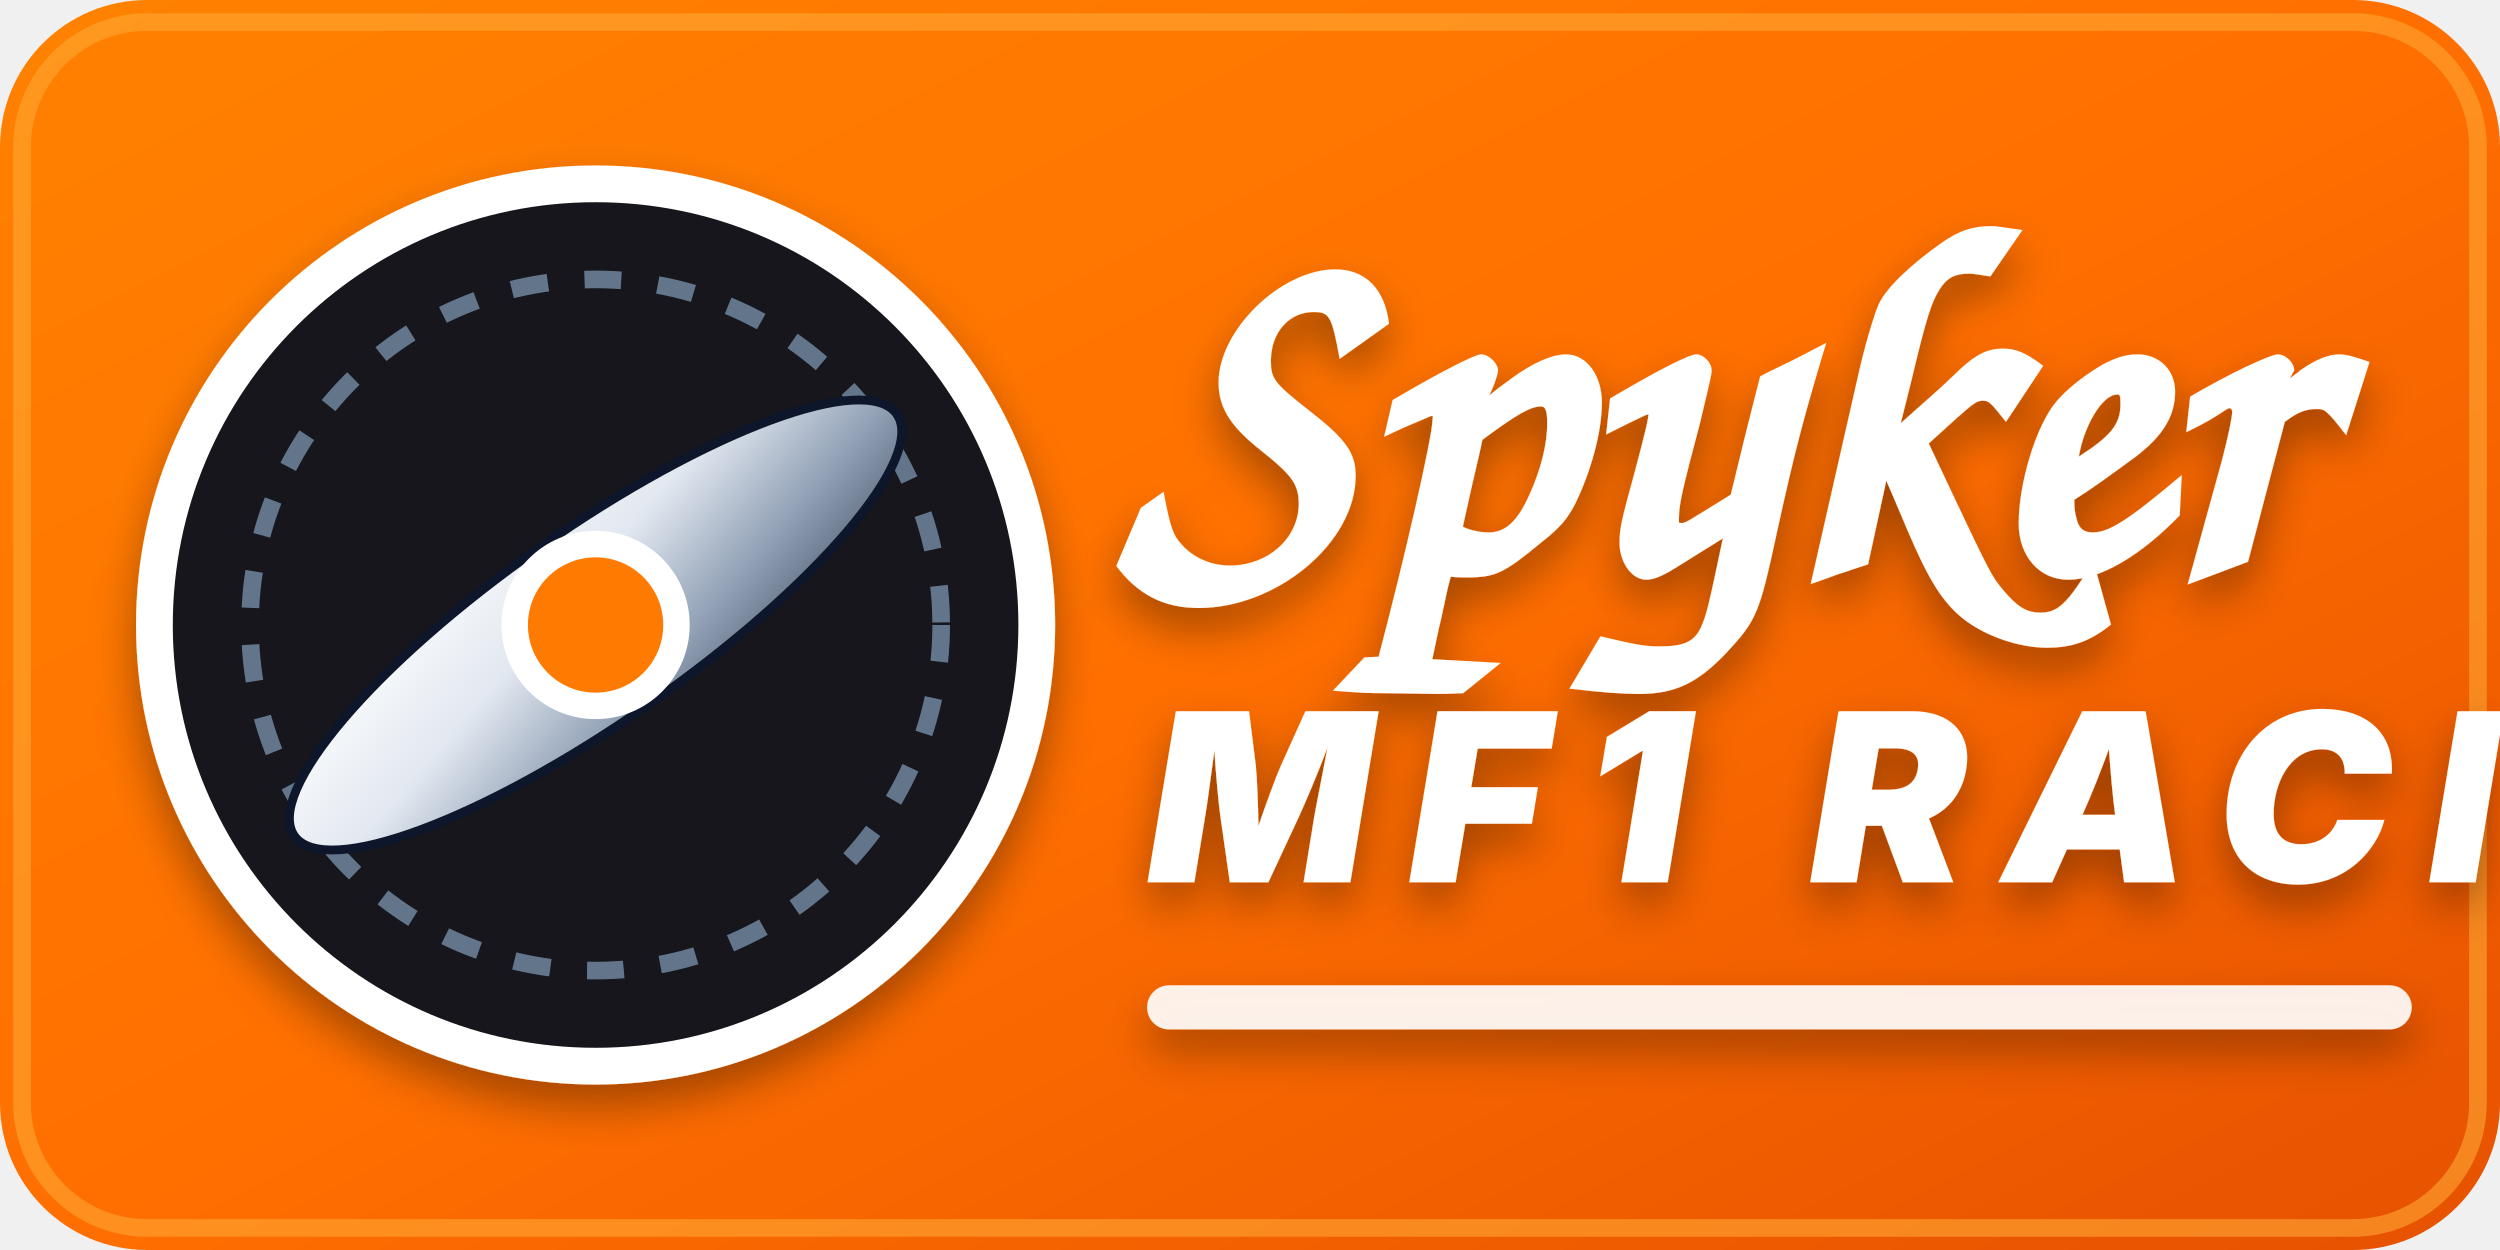
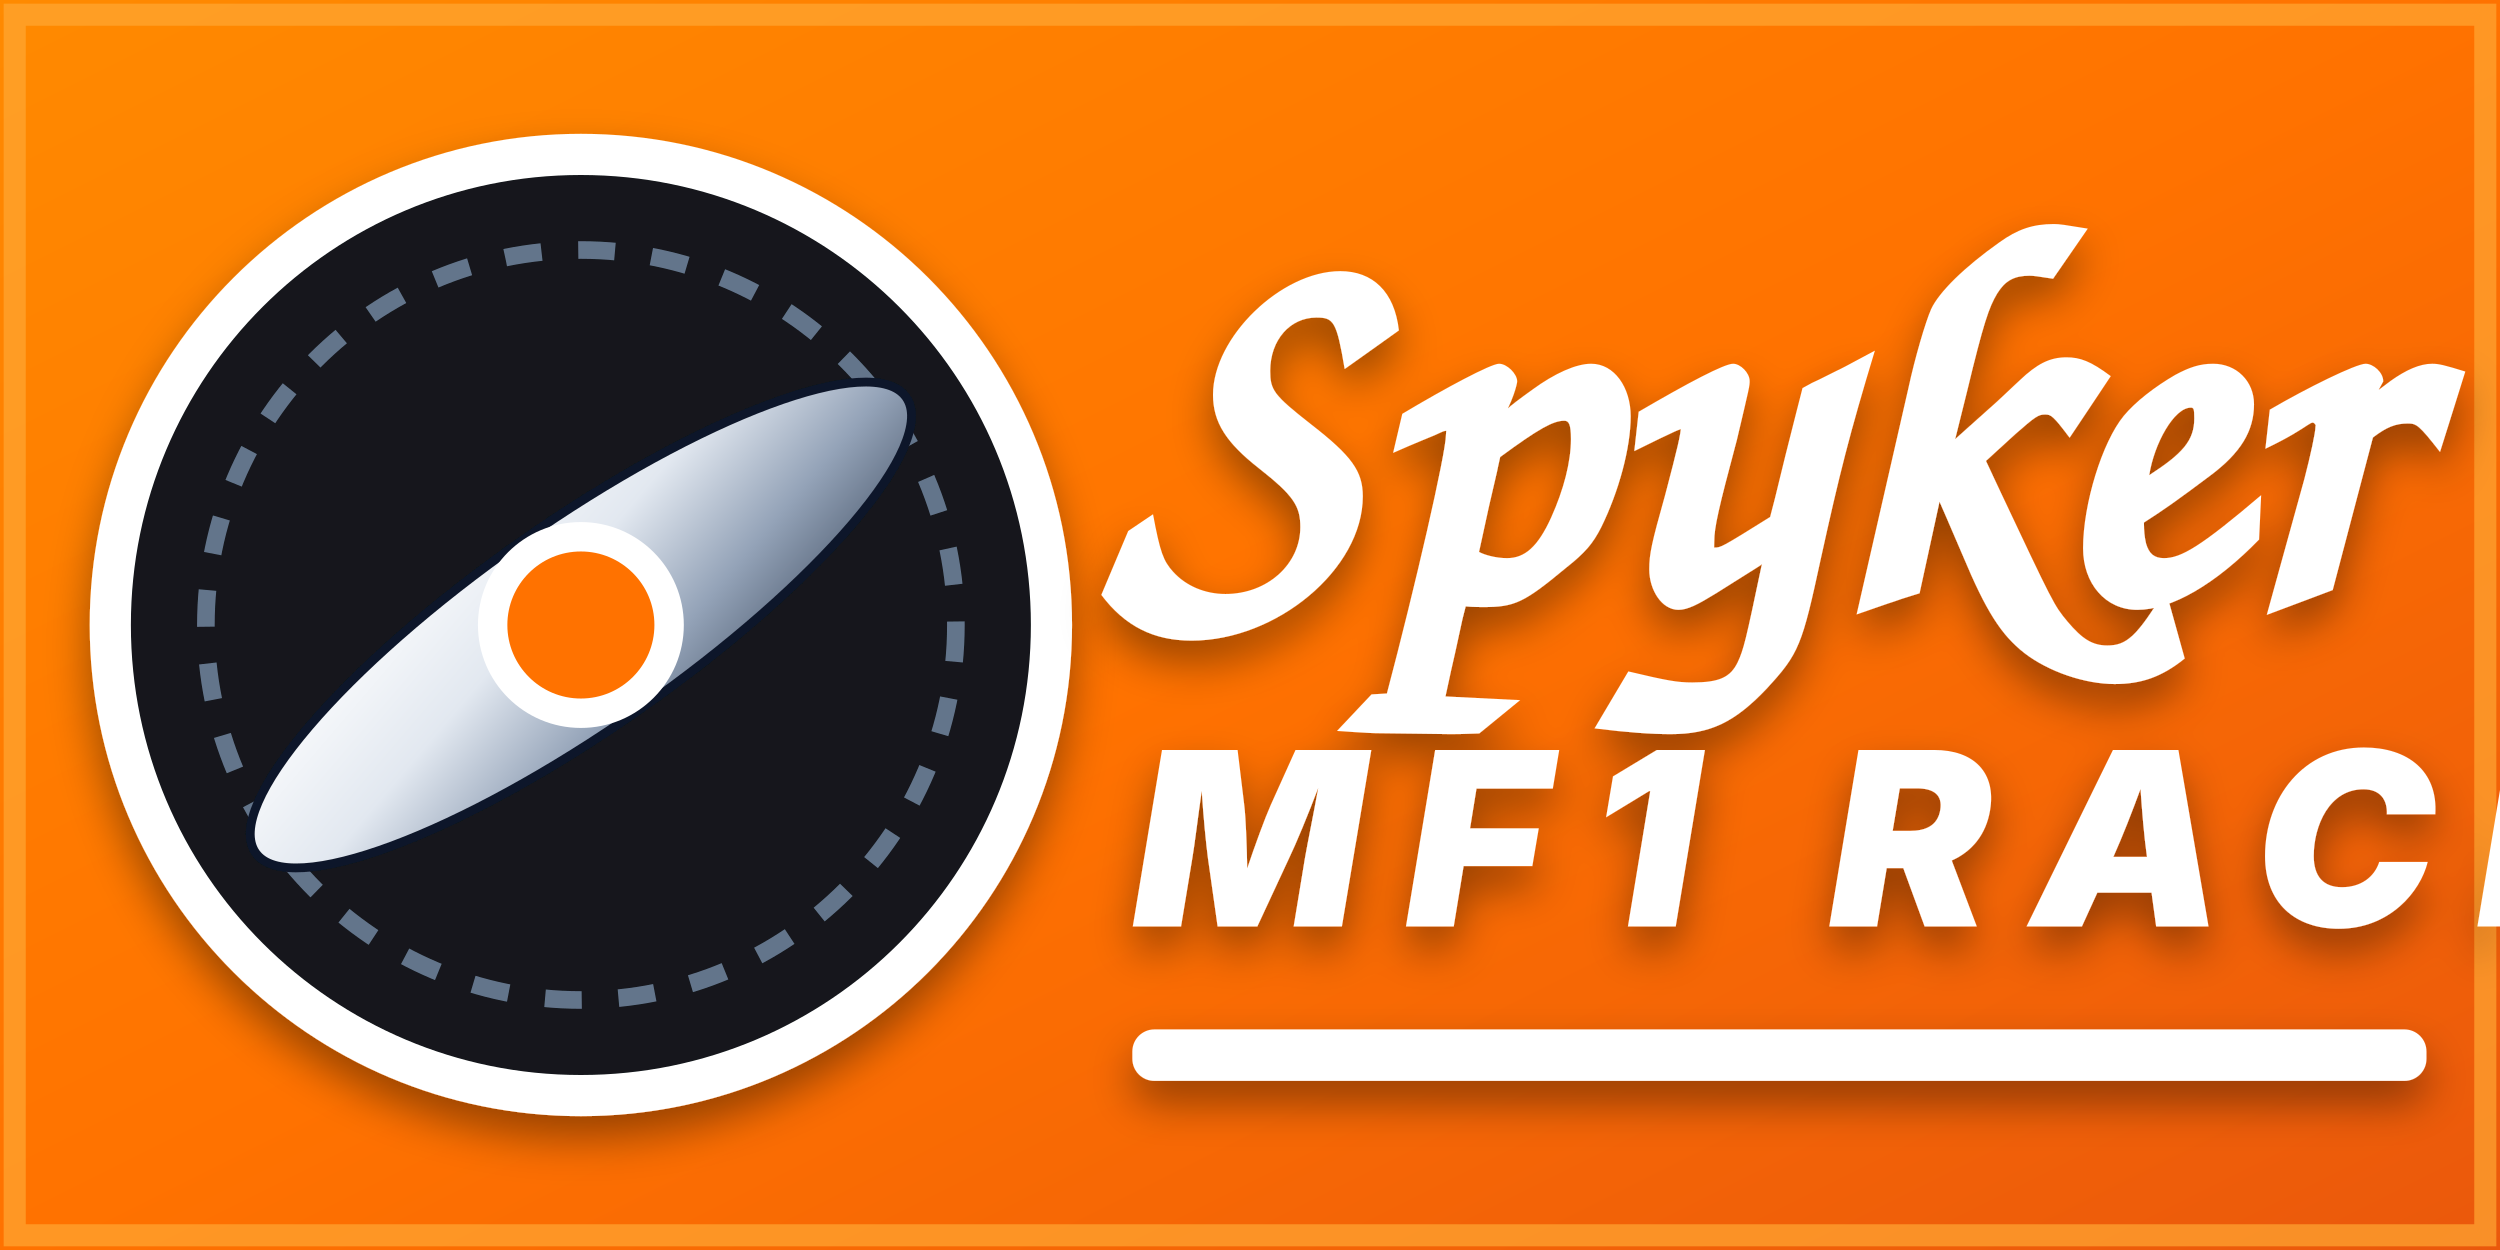
<svg xmlns="http://www.w3.org/2000/svg" viewBox="0 0 170 85" width="170" height="85">
  <defs>
-     <linearGradient id="smf1BgOrange" x1="0%" y1="0%" x2="100%" y2="100%">
-       <stop offset="0%" stop-color="#FF8200" />
-       <stop offset="50%" stop-color="#FF6F00" />
-       <stop offset="100%" stop-color="#E65100" />
+     <linearGradient id="smf1BgOrangeFull" x1="0%" y1="0%" x2="100%" y2="100%">
+       <stop offset="0%" stop-color="#FF8A00" />
+       <stop offset="50%" stop-color="#FF7200" />
+       <stop offset="100%" stop-color="#EA580C" />
    </linearGradient>
-     <linearGradient id="smf1Chrome" x1="0%" y1="0%" x2="100%" y2="100%">
+     <linearGradient id="smf1ChromeFull" x1="0%" y1="0%" x2="100%" y2="100%">
      <stop offset="0%" stop-color="#FFFFFF" />
      <stop offset="40%" stop-color="#E2E8F0" />
      <stop offset="70%" stop-color="#94A3B8" />
      <stop offset="100%" stop-color="#475569" />
    </linearGradient>
-     <filter id="smf1Shadow" x="-10%" y="-10%" width="120%" height="120%">
-       <feDropShadow dx="0" dy="1.5" stdDeviation="1.5" flood-color="#000000" flood-opacity="0.35" />
+     <filter id="smf1ShadowFull" x="-10%" y="-10%" width="120%" height="120%">
+       <feDropShadow dx="0" dy="1.5" stdDeviation="1.5" flood-color="#000000" flood-opacity="0.4" />
    </filter>
  </defs>
-   <rect x="0" y="0" width="170" height="85" rx="10" fill="url(#smf1BgOrange)" />
-   <rect x="1.5" y="1.5" width="167" height="82" rx="8.5" fill="none" stroke="#FFA733" stroke-width="1.2" opacity="0.6" />
-   <g transform="translate(9, 11)" filter="url(#smf1Shadow)">
-     <circle cx="31.5" cy="31.5" r="30" fill="#12161A" stroke="#FFFFFF" stroke-width="2.5" />
-     <circle cx="31.5" cy="31.5" r="23.5" fill="none" stroke="#64748B" stroke-width="1.2" stroke-dasharray="2.5,2.5" />
-     <ellipse cx="31.5" cy="31.5" rx="25" ry="6.5" transform="rotate(-35, 31.5, 31.5)" fill="url(#smf1Chrome)" stroke="#0F172A" stroke-width="0.6" />
-     <circle cx="31.5" cy="31.5" r="5.5" fill="#FF7A00" stroke="#FFFFFF" stroke-width="1.8" />
+   <rect x="0" y="0" width="170" height="85" fill="url(#smf1BgOrangeFull)" />
+   <rect x="1" y="1" width="168" height="83" fill="none" stroke="#FFA733" stroke-width="1.5" opacity="0.7" />
+   <g transform="translate(6, 9)" filter="url(#smf1ShadowFull)">
+     <circle cx="33.5" cy="33.5" r="32" fill="#12161A" stroke="#FFFFFF" stroke-width="2.8" />
+     <circle cx="33.5" cy="33.5" r="25.5" fill="none" stroke="#64748B" stroke-width="1.2" stroke-dasharray="2.5,2.5" />
+     <ellipse cx="33.5" cy="33.5" rx="27" ry="7" transform="rotate(-35, 33.5, 33.5)" fill="url(#smf1ChromeFull)" stroke="#0F172A" stroke-width="0.6" />
+     <circle cx="33.5" cy="33.5" r="6" fill="#FF7200" stroke="#FFFFFF" stroke-width="2" />
  </g>
-   <g transform="translate(76, 0)" filter="url(#smf1Shadow)">
-     <text x="0" y="39" font-family="'Brush Script MT', 'Segoe Script', cursive, sans-serif" font-size="33" font-weight="bold" fill="#FFFFFF" letter-spacing="0.5">Spyker</text>
-     <text x="2" y="60" font-family="'Titillium Web', system-ui, -apple-system, 'Segoe UI', Arial Black, sans-serif" font-size="16" font-weight="900" font-style="italic" fill="#FFFFFF" letter-spacing="2.5">MF1 RACING</text>
-     <rect x="2" y="67" width="86" height="3" rx="1.5" fill="#FFFFFF" opacity="0.9" />
+   <g transform="translate(75, 0)" filter="url(#smf1ShadowFull)">
+     <text x="0" y="41" font-family="'Brush Script MT', 'Segoe Script', cursive, sans-serif" font-size="36" font-weight="bold" fill="#FFFFFF" letter-spacing="0.5">Spyker</text>
+     <text x="2" y="63" font-family="'Titillium Web', system-ui, -apple-system, 'Segoe UI', Arial Black, sans-serif" font-size="16.5" font-weight="900" font-style="italic" fill="#FFFFFF" letter-spacing="2.8">MF1 RACING</text>
+     <rect x="2" y="70" width="88" height="3.5" rx="1.5" fill="#FFFFFF" />
  </g>
</svg>
